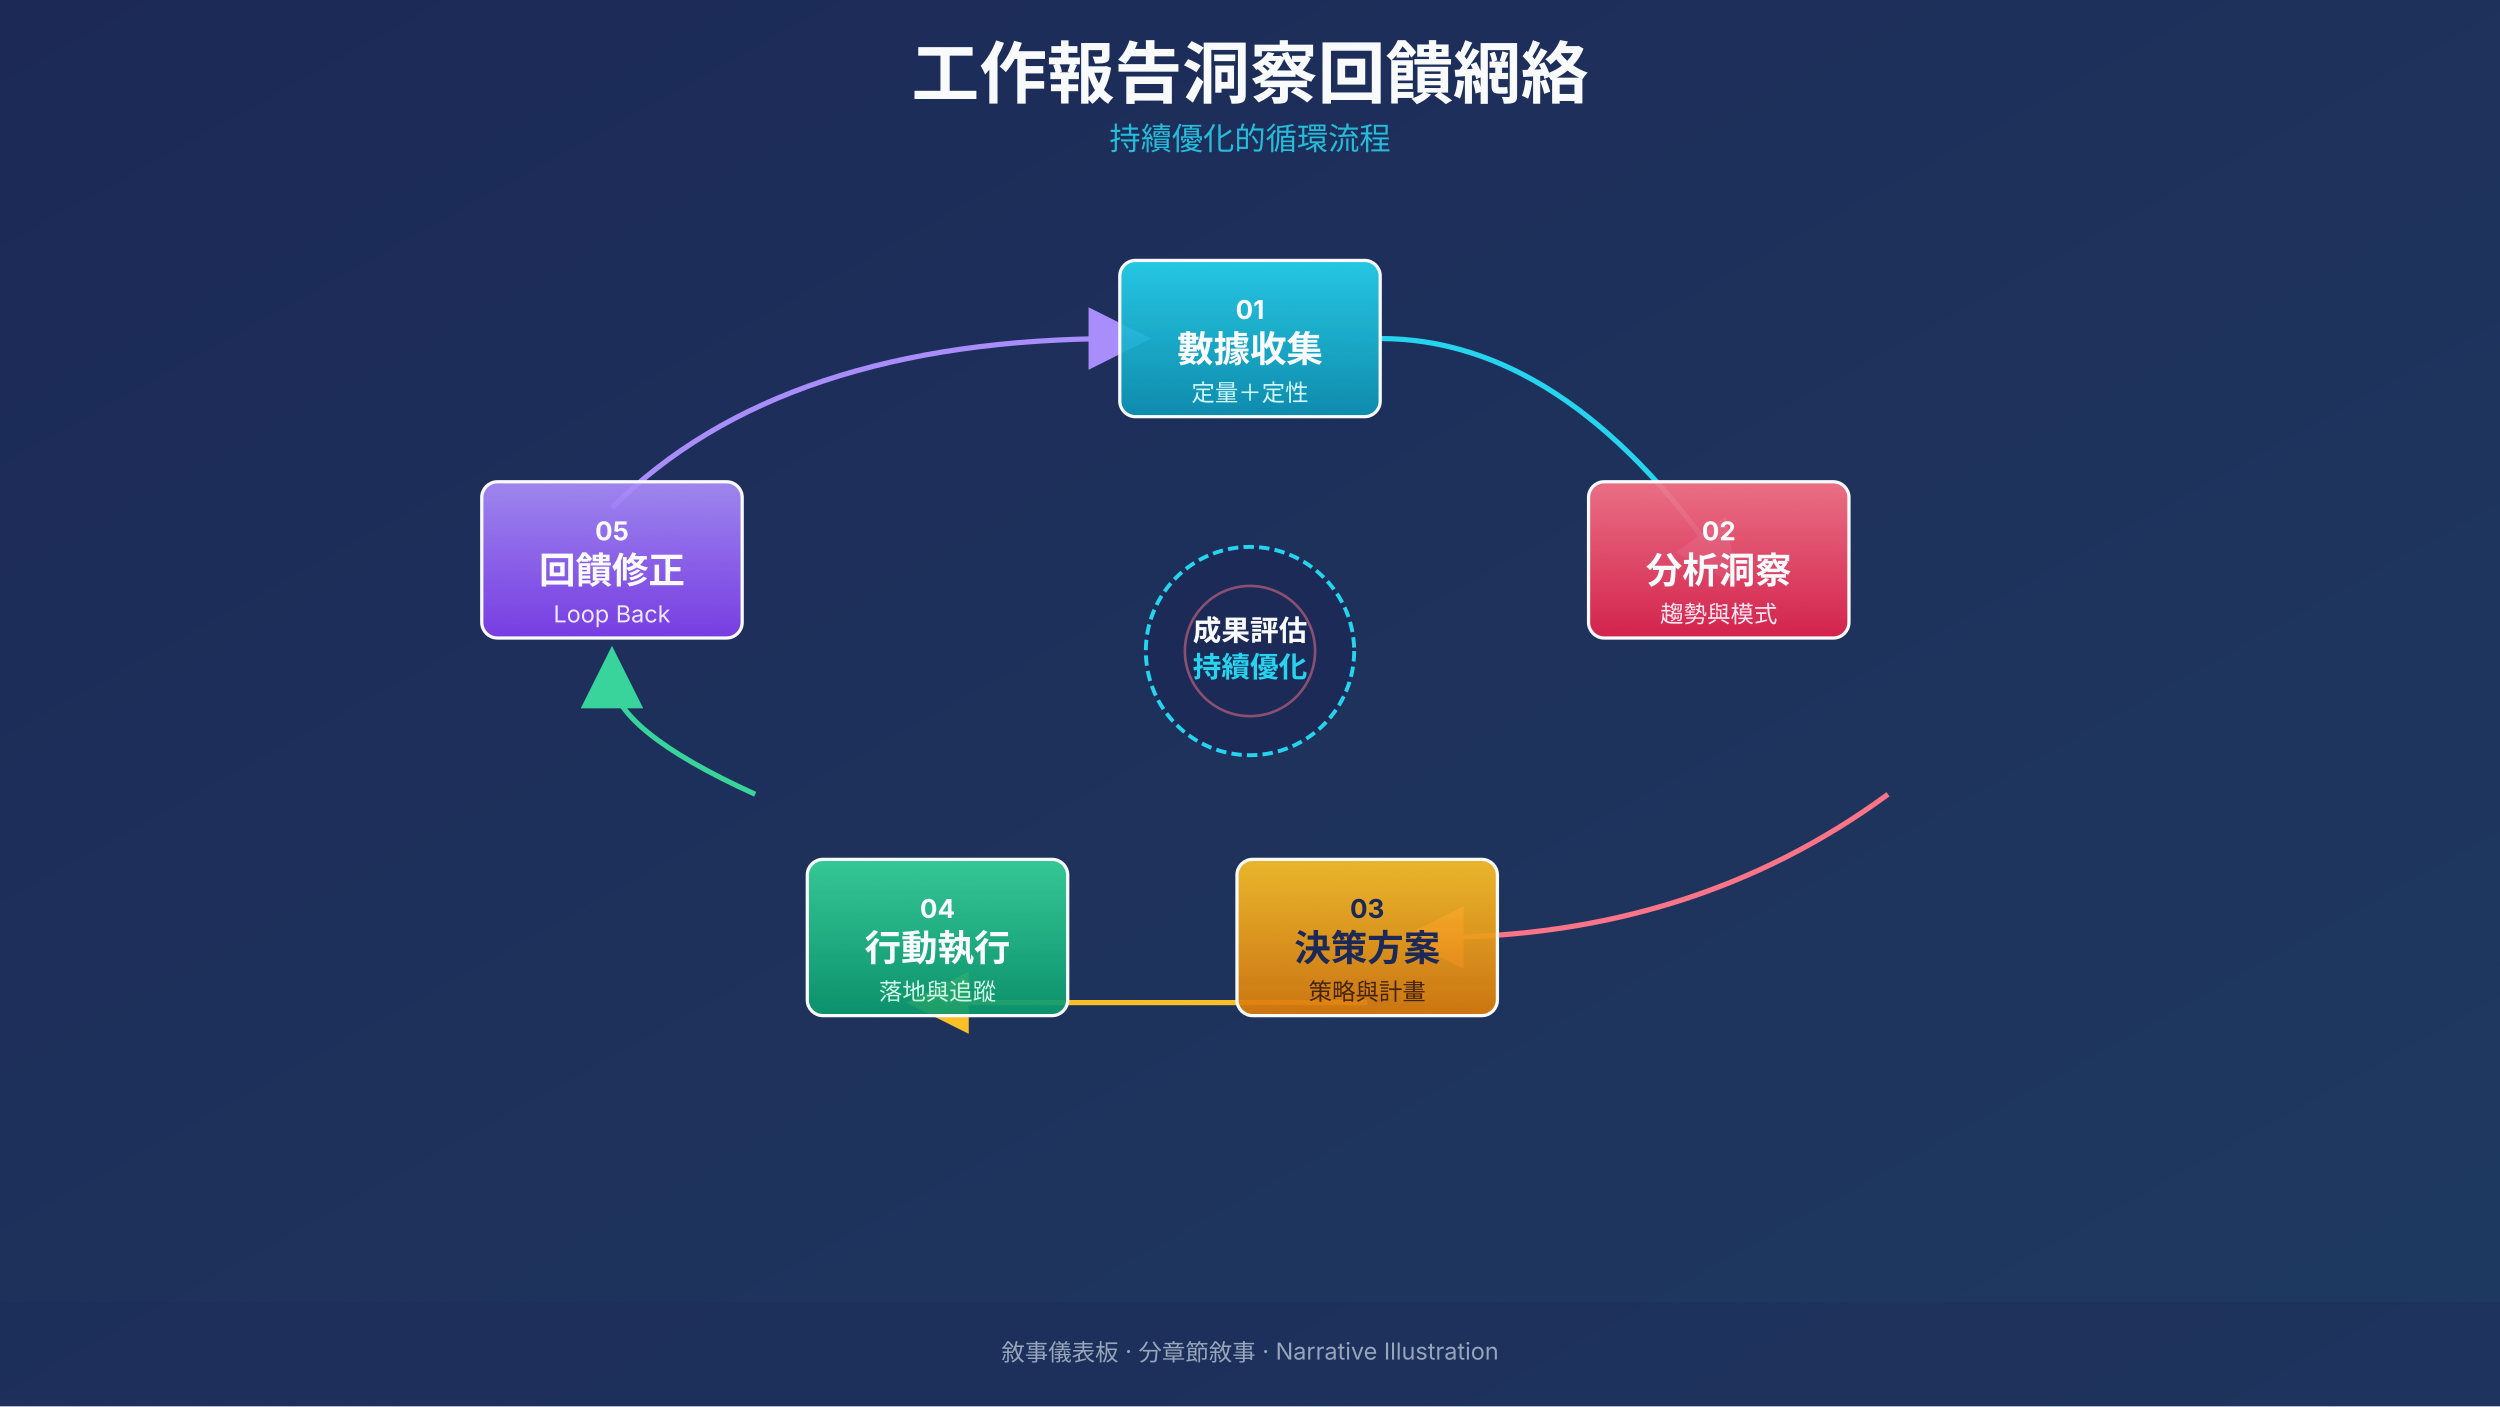
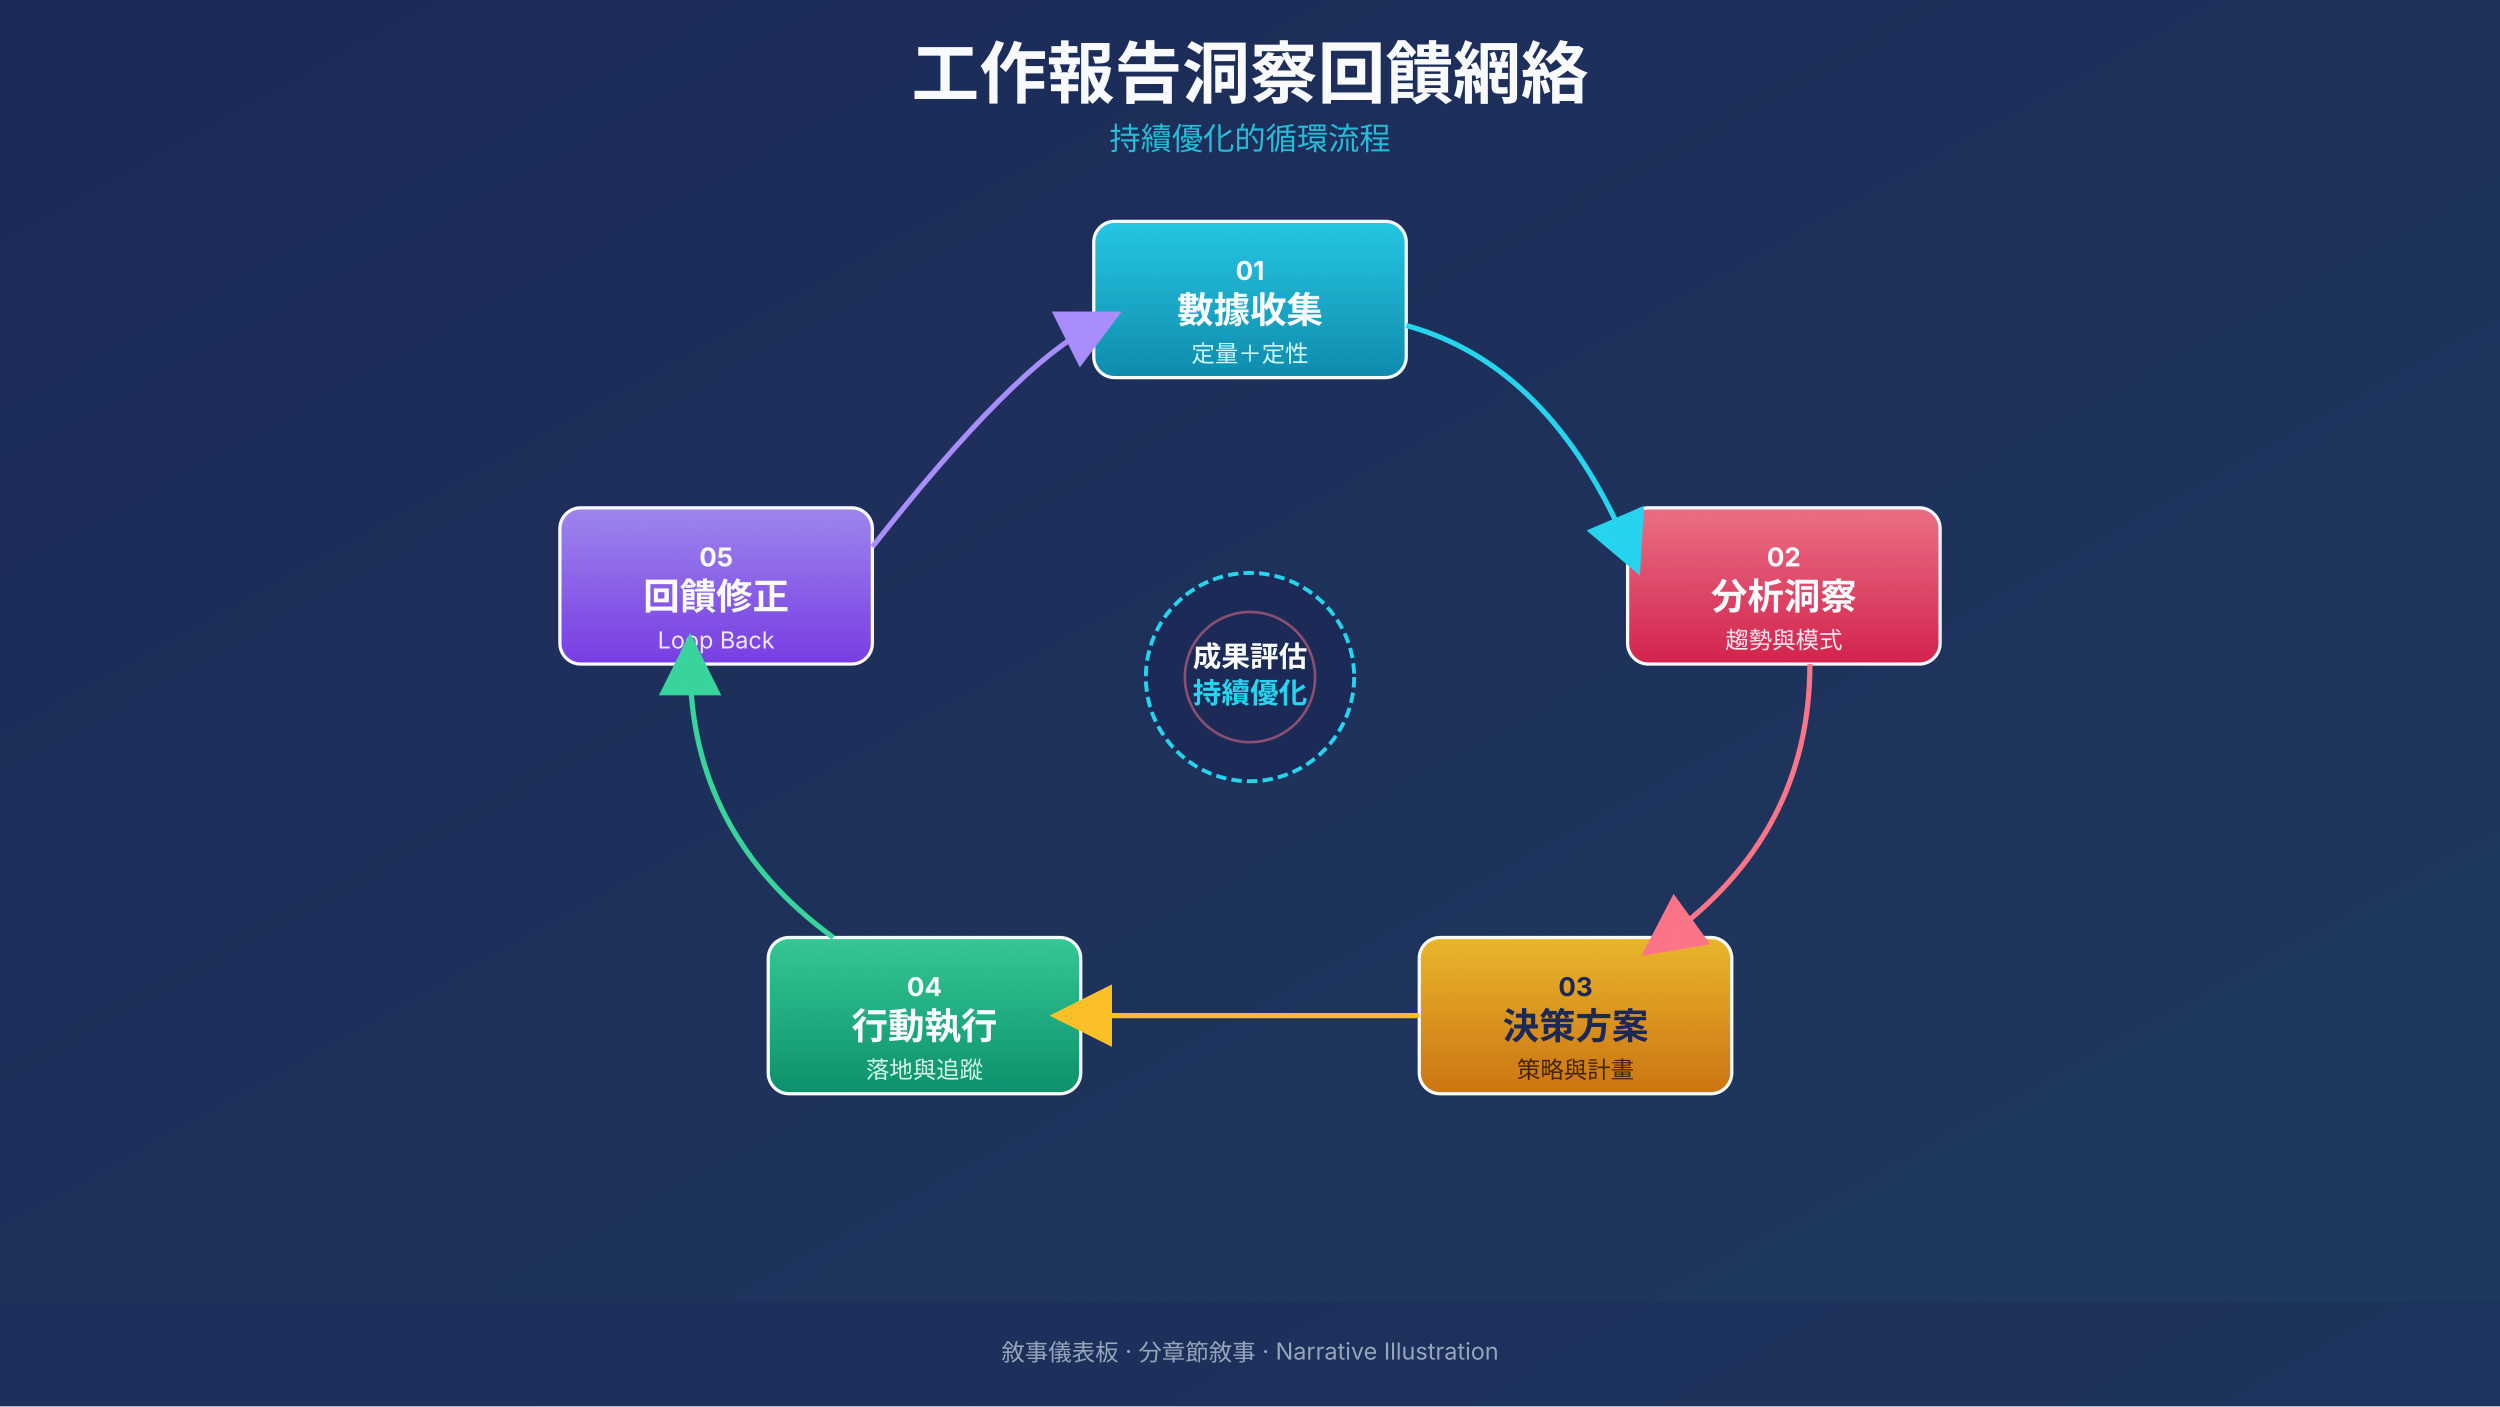
<svg xmlns="http://www.w3.org/2000/svg" viewBox="0 0 1920 1080" role="img">
  <defs>
    <filter id="textureGrain" x="0%" y="0%" width="100%" height="100%">
      <feTurbulence type="fractalNoise" baseFrequency="0.55" numOctaves="4" stitchTiles="stitch" />
      <feColorMatrix type="saturate" values="0" />
      <feBlend in="SourceGraphic" mode="overlay" result="grainy" />
      <feComposite in="grainy" in2="SourceGraphic" operator="in" />
    </filter>
    <linearGradient id="bgGradient" x1="0%" y1="0%" x2="100%" y2="100%">
      <stop offset="0%" stop-color="#172554" />
      <stop offset="100%" stop-color="#1a365d" />
    </linearGradient>
    <linearGradient id="node1Grad" x1="0%" y1="0%" x2="0%" y2="100%">
      <stop offset="0%" stop-color="#22D3EE" />
      <stop offset="100%" stop-color="#0891b2" />
    </linearGradient>
    <linearGradient id="node2Grad" x1="0%" y1="0%" x2="0%" y2="100%">
      <stop offset="0%" stop-color="#FB7185" />
      <stop offset="100%" stop-color="#e11d48" />
    </linearGradient>
    <linearGradient id="node3Grad" x1="0%" y1="0%" x2="0%" y2="100%">
      <stop offset="0%" stop-color="#FBBF24" />
      <stop offset="100%" stop-color="#d97706" />
    </linearGradient>
    <linearGradient id="node4Grad" x1="0%" y1="0%" x2="0%" y2="100%">
      <stop offset="0%" stop-color="#34d399" />
      <stop offset="100%" stop-color="#059669" />
    </linearGradient>
    <linearGradient id="node5Grad" x1="0%" y1="0%" x2="0%" y2="100%">
      <stop offset="0%" stop-color="#a78bfa" />
      <stop offset="100%" stop-color="#7c3aed" />
    </linearGradient>
    <marker id="arrow1" markerWidth="12" markerHeight="12" refX="6" refY="6" orient="auto" markerUnits="strokeWidth">
      <path d="M0,0 L0,12 L12,6 z" fill="#22D3EE" />
    </marker>
    <marker id="arrow2" markerWidth="12" markerHeight="12" refX="6" refY="6" orient="auto" markerUnits="strokeWidth">
      <path d="M0,0 L0,12 L12,6 z" fill="#FB7185" />
    </marker>
    <marker id="arrow3" markerWidth="12" markerHeight="12" refX="6" refY="6" orient="auto" markerUnits="strokeWidth">
      <path d="M0,0 L0,12 L12,6 z" fill="#FBBF24" />
    </marker>
    <marker id="arrow4" markerWidth="12" markerHeight="12" refX="6" refY="6" orient="auto" markerUnits="strokeWidth">
      <path d="M0,0 L0,12 L12,6 z" fill="#34d399" />
    </marker>
    <marker id="arrow5" markerWidth="12" markerHeight="12" refX="6" refY="6" orient="auto" markerUnits="strokeWidth">
      <path d="M0,0 L0,12 L12,6 z" fill="#a78bfa" />
    </marker>
  </defs>
  <rect width="1920" height="1080" fill="url(#bgGradient)" />
  <text x="960" y="75" font-family="system-ui, -apple-system, 'Microsoft JhengHei', sans-serif" font-size="52" font-weight="bold" fill="#F8FAFC" text-anchor="middle">工作報告洞察回饋網絡</text>
  <text x="960" y="115" font-family="system-ui, -apple-system, 'Microsoft JhengHei', sans-serif" font-size="24" fill="#22D3EE" text-anchor="middle" opacity="0.85">持續優化的循環流程</text>
-   <path d="M 1060 260 Q 1200 260 1320 430" fill="none" stroke="#22D3EE" stroke-width="4" marker-end="url(#arrow1)" />
-   <path d="M 1450 610 Q 1300 720 1100 720" fill="none" stroke="#FB7185" stroke-width="4" marker-end="url(#arrow2)" />
-   <path d="M 1050 770 Q 880 770 720 770" fill="none" stroke="#FBBF24" stroke-width="4" marker-end="url(#arrow3)" />
-   <path d="M 580 610 Q 470 560 470 520" fill="none" stroke="#34d399" stroke-width="4" marker-end="url(#arrow4)" />
-   <path d="M 470 390 Q 600 260 860 260" fill="none" stroke="#a78bfa" stroke-width="4" marker-end="url(#arrow5)" />
-   <g transform="translate(960, 260)">
-     <rect x="-100" y="-60" width="200" height="120" rx="12" fill="url(#node1Grad)" opacity="0.92" />
-     <rect x="-100" y="-60" width="200" height="120" rx="12" fill="none" stroke="#F8FAFC" stroke-width="2.5" />
+   <g transform="translate(960,230)">
+     <rect x="-120" y="-60" width="240" height="120" rx="16" fill="url(#node1Grad)" opacity="0.92" />
+     <rect x="-120" y="-60" width="240" height="120" rx="16" fill="none" stroke="#F8FAFC" stroke-width="2.5" />
    <text x="0" y="-15" font-family="system-ui, -apple-system, 'Microsoft JhengHei', sans-serif" font-size="20" font-weight="bold" fill="#F8FAFC" text-anchor="middle">01</text>
    <text x="0" y="18" font-family="system-ui, -apple-system, 'Microsoft JhengHei', sans-serif" font-size="28" font-weight="bold" fill="#F8FAFC" text-anchor="middle">數據收集</text>
    <text x="0" y="48" font-family="system-ui, -apple-system, 'Microsoft JhengHei', sans-serif" font-size="18" fill="#cffafe" text-anchor="middle">定量＋定性</text>
  </g>
-   <g transform="translate(1320, 430)">
-     <rect x="-100" y="-60" width="200" height="120" rx="12" fill="url(#node2Grad)" opacity="0.92" />
-     <rect x="-100" y="-60" width="200" height="120" rx="12" fill="none" stroke="#F8FAFC" stroke-width="2.5" />
+   <g transform="translate(1370,450)">
+     <rect x="-120" y="-60" width="240" height="120" rx="16" fill="url(#node2Grad)" opacity="0.92" />
+     <rect x="-120" y="-60" width="240" height="120" rx="16" fill="none" stroke="#F8FAFC" stroke-width="2.5" />
    <text x="0" y="-15" font-family="system-ui, -apple-system, 'Microsoft JhengHei', sans-serif" font-size="20" font-weight="bold" fill="#F8FAFC" text-anchor="middle">02</text>
    <text x="0" y="18" font-family="system-ui, -apple-system, 'Microsoft JhengHei', sans-serif" font-size="28" font-weight="bold" fill="#F8FAFC" text-anchor="middle">分析洞察</text>
    <text x="0" y="48" font-family="system-ui, -apple-system, 'Microsoft JhengHei', sans-serif" font-size="18" fill="#fce7f3" text-anchor="middle">趨勢與模式</text>
  </g>
-   <g transform="translate(1050, 720)">
-     <rect x="-100" y="-60" width="200" height="120" rx="12" fill="url(#node3Grad)" opacity="0.92" />
-     <rect x="-100" y="-60" width="200" height="120" rx="12" fill="none" stroke="#F8FAFC" stroke-width="2.5" />
+   <g transform="translate(1210,780)">
+     <rect x="-120" y="-60" width="240" height="120" rx="16" fill="url(#node3Grad)" opacity="0.92" />
+     <rect x="-120" y="-60" width="240" height="120" rx="16" fill="none" stroke="#F8FAFC" stroke-width="2.5" />
    <text x="0" y="-15" font-family="system-ui, -apple-system, 'Microsoft JhengHei', sans-serif" font-size="20" font-weight="bold" fill="#172554" text-anchor="middle">03</text>
    <text x="0" y="18" font-family="system-ui, -apple-system, 'Microsoft JhengHei', sans-serif" font-size="28" font-weight="bold" fill="#172554" text-anchor="middle">決策方案</text>
    <text x="0" y="48" font-family="system-ui, -apple-system, 'Microsoft JhengHei', sans-serif" font-size="18" fill="#422006" text-anchor="middle">策略與計畫</text>
  </g>
-   <g transform="translate(720, 720)">
-     <rect x="-100" y="-60" width="200" height="120" rx="12" fill="url(#node4Grad)" opacity="0.92" />
-     <rect x="-100" y="-60" width="200" height="120" rx="12" fill="none" stroke="#F8FAFC" stroke-width="2.5" />
+   <g transform="translate(710,780)">
+     <rect x="-120" y="-60" width="240" height="120" rx="16" fill="url(#node4Grad)" opacity="0.92" />
+     <rect x="-120" y="-60" width="240" height="120" rx="16" fill="none" stroke="#F8FAFC" stroke-width="2.5" />
    <text x="0" y="-15" font-family="system-ui, -apple-system, 'Microsoft JhengHei', sans-serif" font-size="20" font-weight="bold" fill="#F8FAFC" text-anchor="middle">04</text>
    <text x="0" y="18" font-family="system-ui, -apple-system, 'Microsoft JhengHei', sans-serif" font-size="28" font-weight="bold" fill="#F8FAFC" text-anchor="middle">行動執行</text>
    <text x="0" y="48" font-family="system-ui, -apple-system, 'Microsoft JhengHei', sans-serif" font-size="18" fill="#d1fae5" text-anchor="middle">落地與追蹤</text>
  </g>
-   <g transform="translate(470, 430)">
-     <rect x="-100" y="-60" width="200" height="120" rx="12" fill="url(#node5Grad)" opacity="0.92" />
-     <rect x="-100" y="-60" width="200" height="120" rx="12" fill="none" stroke="#F8FAFC" stroke-width="2.5" />
+   <g transform="translate(550,450)">
+     <rect x="-120" y="-60" width="240" height="120" rx="16" fill="url(#node5Grad)" opacity="0.92" />
+     <rect x="-120" y="-60" width="240" height="120" rx="16" fill="none" stroke="#F8FAFC" stroke-width="2.5" />
    <text x="0" y="-15" font-family="system-ui, -apple-system, 'Microsoft JhengHei', sans-serif" font-size="20" font-weight="bold" fill="#F8FAFC" text-anchor="middle">05</text>
    <text x="0" y="18" font-family="system-ui, -apple-system, 'Microsoft JhengHei', sans-serif" font-size="28" font-weight="bold" fill="#F8FAFC" text-anchor="middle">回饋修正</text>
    <text x="0" y="48" font-family="system-ui, -apple-system, 'Microsoft JhengHei', sans-serif" font-size="18" fill="#ede9fe" text-anchor="middle">Loop Back</text>
  </g>
-   <g transform="translate(960, 500)">
+   <g transform="translate(960,520)">
    <circle cx="0" cy="0" r="80" fill="#172554" opacity="0.88" />
    <circle cx="0" cy="0" r="80" fill="none" stroke="#22D3EE" stroke-width="3" stroke-dasharray="8,4" />
    <circle cx="0" cy="0" r="50" fill="none" stroke="#FB7185" stroke-width="2" opacity="0.5" />
    <text x="0" y="-8" font-family="system-ui, -apple-system, 'Microsoft JhengHei', sans-serif" font-size="22" font-weight="bold" fill="#F8FAFC" text-anchor="middle">成果評估</text>
    <text x="0" y="20" font-family="system-ui, -apple-system, 'Microsoft JhengHei', sans-serif" font-size="22" font-weight="bold" fill="#22D3EE" text-anchor="middle">持續優化</text>
  </g>
+   <path d="M 1080 250 Q 1190 280 1250 420" fill="none" stroke="#22D3EE" stroke-width="4" marker-end="url(#arrow1)" />
+   <path d="M 1390 510 Q 1390 640 1280 720" fill="none" stroke="#FB7185" stroke-width="4" marker-end="url(#arrow2)" />
+   <path d="M 1090 780 L 830 780" fill="none" stroke="#FBBF24" stroke-width="4" marker-end="url(#arrow3)" />
+   <path d="M 640 720 Q 530 640 530 510" fill="none" stroke="#34d399" stroke-width="4" marker-end="url(#arrow4)" />
+   <path d="M 670 420 Q 780 280 840 250" fill="none" stroke="#a78bfa" stroke-width="4" marker-end="url(#arrow5)" />
  <rect x="0" y="1000" width="1920" height="80" fill="#172554" opacity="0.4" />
  <text x="960" y="1045" font-family="system-ui, -apple-system, 'Microsoft JhengHei', sans-serif" font-size="18" fill="#94a3b8" text-anchor="middle">敘事儀表板 · 分章節敘事 · Narrative Illustration</text>
  <rect width="1920" height="1080" fill="#f8fafc" opacity="0.02" filter="url(#textureGrain)" />
</svg>
